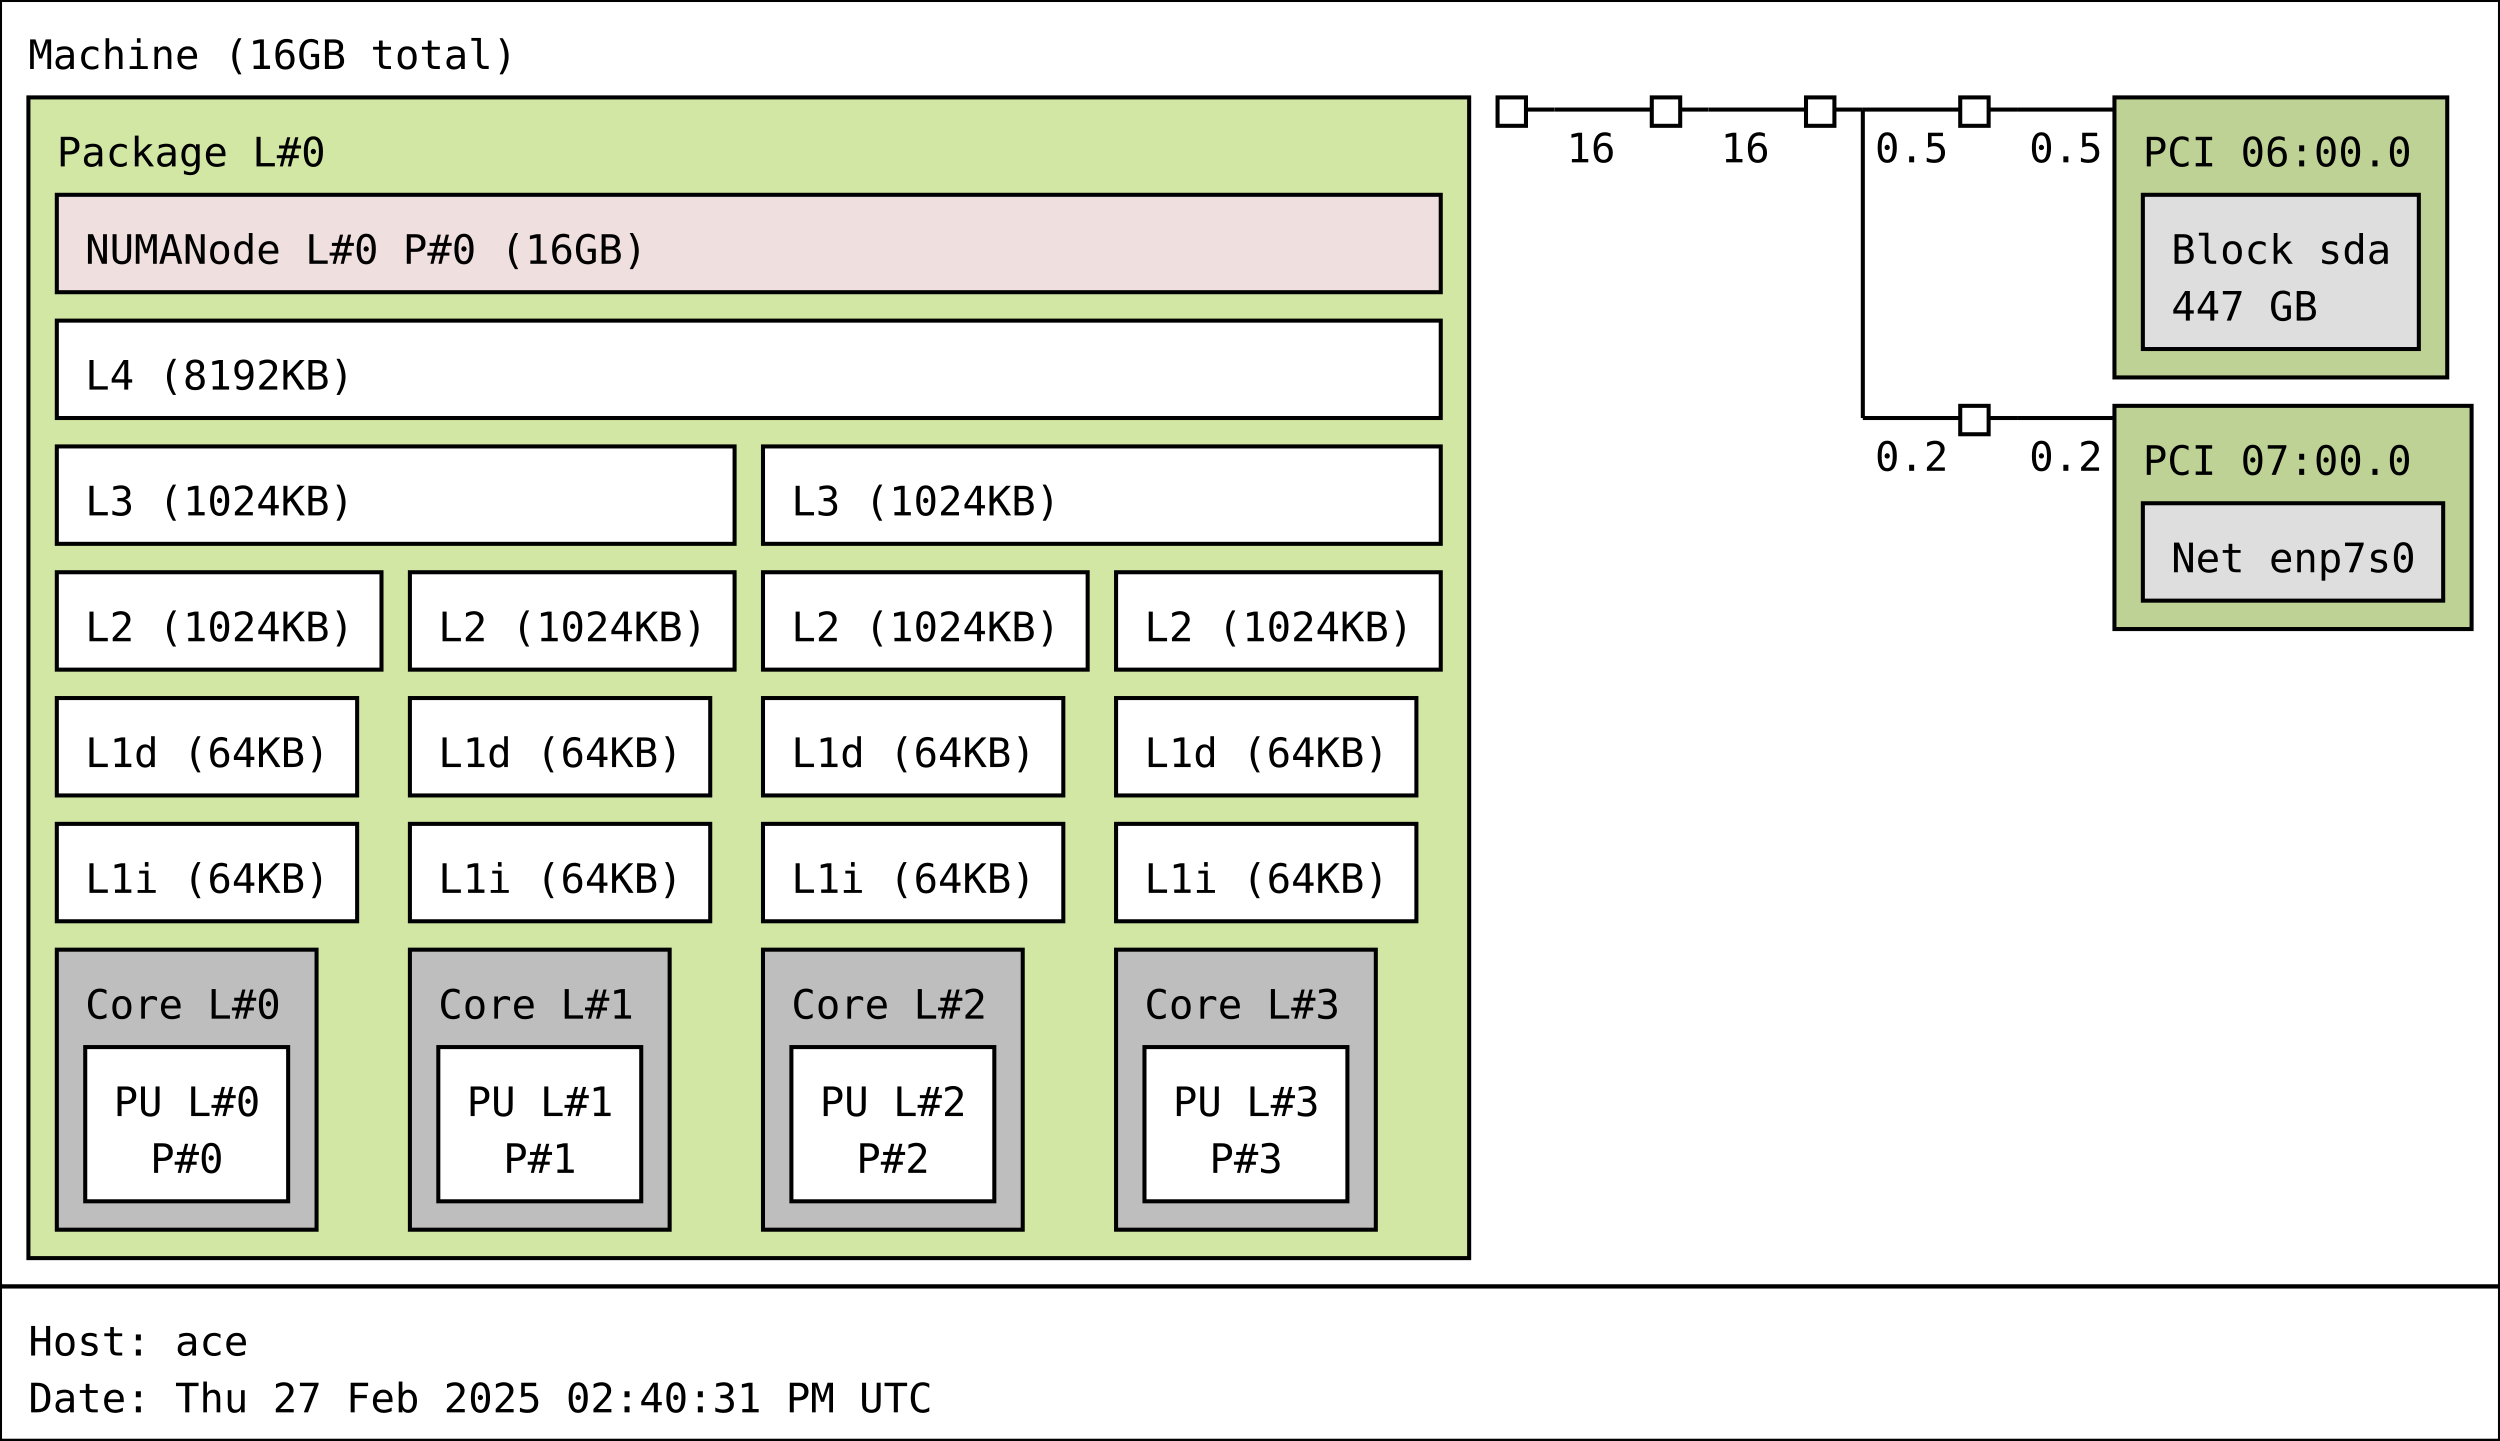
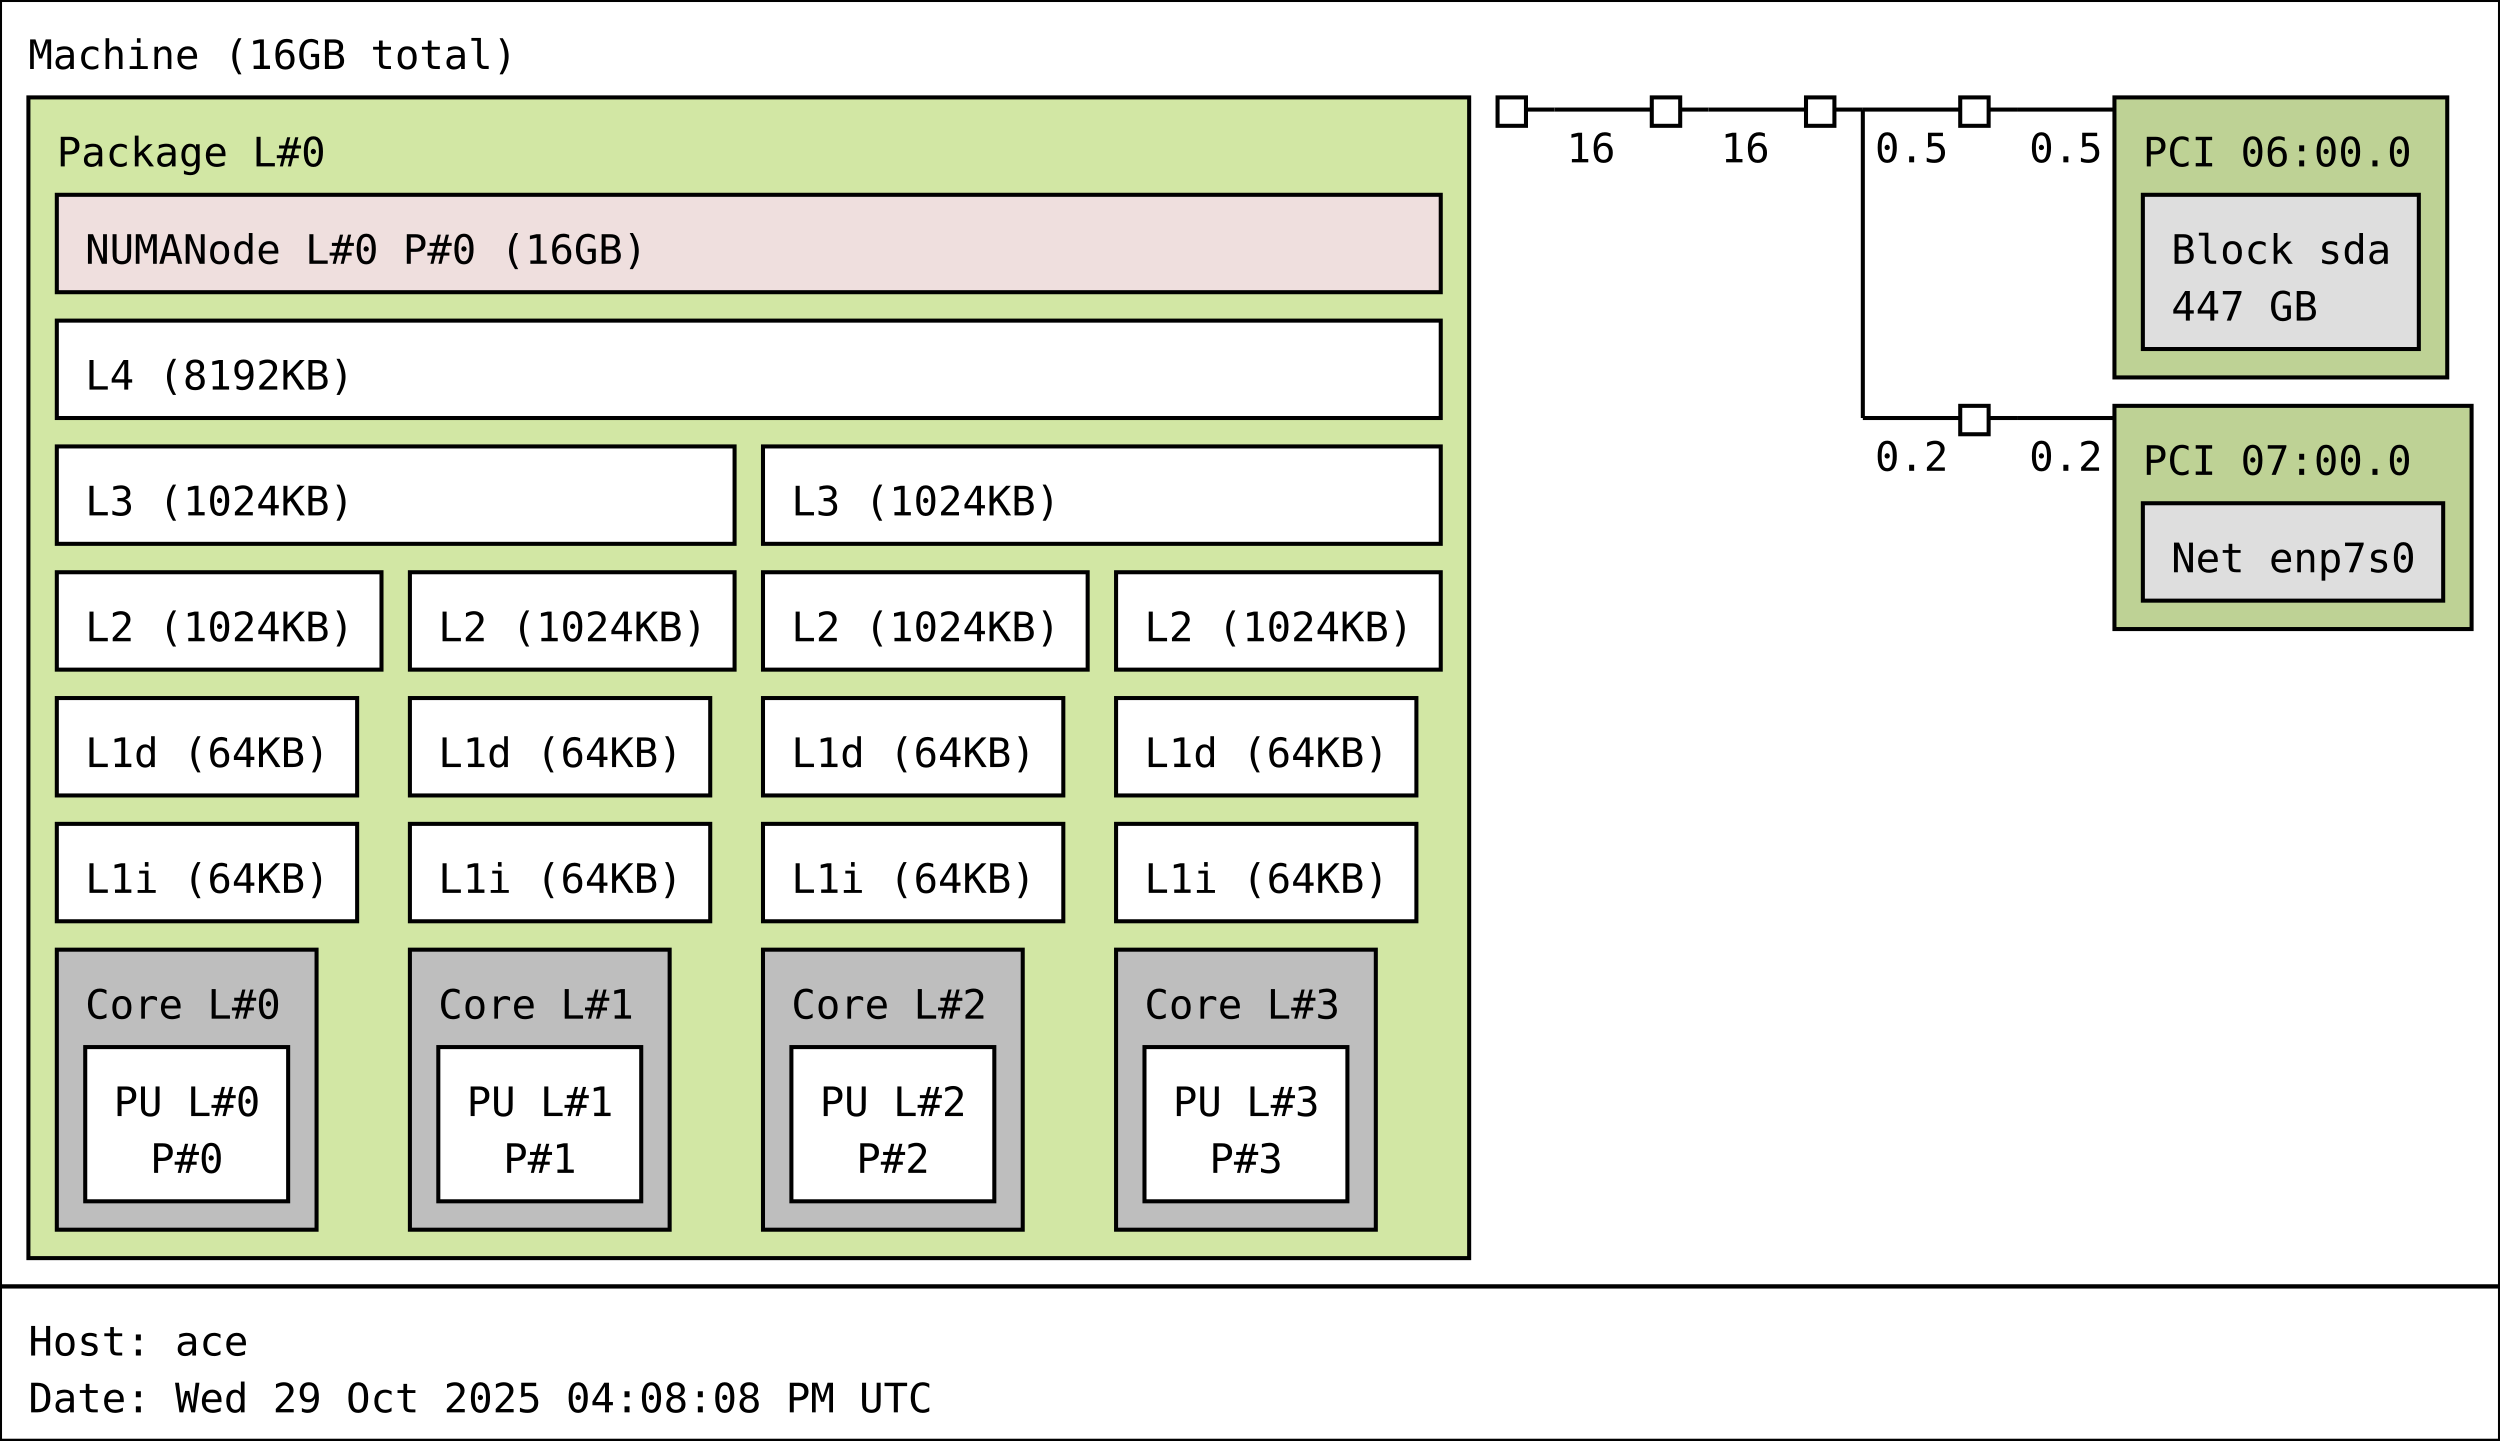
<svg xmlns="http://www.w3.org/2000/svg" width="616px" height="355px" viewBox="0 0 616px 355px" version="1.1">
  <rect id="Machine_0_rect" class="Machine" x="0" y="0" width="616" height="317" fill="rgb(255,255,255)" stroke="rgb(0,0,0)" stroke-width="1" />
  <text id="Machine_0_text" class="Machine" font-family="Monospace" x="7" y="17" fill="rgb(0,0,0)" font-size="10px">Machine (16GB total)</text>
  <rect id="Package_0_rect" class="Package" x="7" y="24" width="355" height="286" fill="rgb(210,231,164)" stroke="rgb(0,0,0)" stroke-width="1" />
  <text id="Package_0_text" class="Package" font-family="Monospace" x="14" y="41" fill="rgb(0,0,0)" font-size="10px">Package L#0</text>
  <rect id="L4_0_rect" class="L4" x="14" y="79" width="341" height="24" fill="rgb(255,255,255)" stroke="rgb(0,0,0)" stroke-width="1" />
  <text id="L4_0_text" class="L4" font-family="Monospace" x="21" y="96" fill="rgb(0,0,0)" font-size="10px">L4 (8192KB)</text>
  <rect id="L3_0_rect" class="L3" x="14" y="110" width="167" height="24" fill="rgb(255,255,255)" stroke="rgb(0,0,0)" stroke-width="1" />
  <text id="L3_0_text" class="L3" font-family="Monospace" x="21" y="127" fill="rgb(0,0,0)" font-size="10px">L3 (1024KB)</text>
  <rect id="L2_0_rect" class="L2" x="14" y="141" width="80" height="24" fill="rgb(255,255,255)" stroke="rgb(0,0,0)" stroke-width="1" />
  <text id="L2_0_text" class="L2" font-family="Monospace" x="21" y="158" fill="rgb(0,0,0)" font-size="10px">L2 (1024KB)</text>
  <rect id="L1d_0_rect" class="L1d" x="14" y="172" width="74" height="24" fill="rgb(255,255,255)" stroke="rgb(0,0,0)" stroke-width="1" />
  <text id="L1d_0_text" class="L1d" font-family="Monospace" x="21" y="189" fill="rgb(0,0,0)" font-size="10px">L1d (64KB)</text>
  <rect id="L1i_0_rect" class="L1i" x="14" y="203" width="74" height="24" fill="rgb(255,255,255)" stroke="rgb(0,0,0)" stroke-width="1" />
  <text id="L1i_0_text" class="L1i" font-family="Monospace" x="21" y="220" fill="rgb(0,0,0)" font-size="10px">L1i (64KB)</text>
  <rect id="Core_0_rect" class="Core" x="14" y="234" width="64" height="69" fill="rgb(190,190,190)" stroke="rgb(0,0,0)" stroke-width="1" />
  <text id="Core_0_text" class="Core" font-family="Monospace" x="21" y="251" fill="rgb(0,0,0)" font-size="10px">Core L#0</text>
  <rect id="PU_0_rect" class="PU" x="21" y="258" width="50" height="38" fill="rgb(255,255,255)" stroke="rgb(0,0,0)" stroke-width="1" />
  <text id="PU_0_text" class="PU" font-family="Monospace" x="28" y="275" fill="rgb(0,0,0)" font-size="10px">PU L#0</text>
  <text id="PU_0_text_1" class="PU" font-family="Monospace" x="37" y="289" fill="rgb(0,0,0)" font-size="10px">P#0</text>
  <rect id="L2_1_rect" class="L2" x="101" y="141" width="80" height="24" fill="rgb(255,255,255)" stroke="rgb(0,0,0)" stroke-width="1" />
  <text id="L2_1_text" class="L2" font-family="Monospace" x="108" y="158" fill="rgb(0,0,0)" font-size="10px">L2 (1024KB)</text>
  <rect id="L1d_1_rect" class="L1d" x="101" y="172" width="74" height="24" fill="rgb(255,255,255)" stroke="rgb(0,0,0)" stroke-width="1" />
  <text id="L1d_1_text" class="L1d" font-family="Monospace" x="108" y="189" fill="rgb(0,0,0)" font-size="10px">L1d (64KB)</text>
  <rect id="L1i_1_rect" class="L1i" x="101" y="203" width="74" height="24" fill="rgb(255,255,255)" stroke="rgb(0,0,0)" stroke-width="1" />
  <text id="L1i_1_text" class="L1i" font-family="Monospace" x="108" y="220" fill="rgb(0,0,0)" font-size="10px">L1i (64KB)</text>
  <rect id="Core_1_rect" class="Core" x="101" y="234" width="64" height="69" fill="rgb(190,190,190)" stroke="rgb(0,0,0)" stroke-width="1" />
  <text id="Core_1_text" class="Core" font-family="Monospace" x="108" y="251" fill="rgb(0,0,0)" font-size="10px">Core L#1</text>
  <rect id="PU_1_rect" class="PU" x="108" y="258" width="50" height="38" fill="rgb(255,255,255)" stroke="rgb(0,0,0)" stroke-width="1" />
  <text id="PU_1_text" class="PU" font-family="Monospace" x="115" y="275" fill="rgb(0,0,0)" font-size="10px">PU L#1</text>
  <text id="PU_1_text_1" class="PU" font-family="Monospace" x="124" y="289" fill="rgb(0,0,0)" font-size="10px">P#1</text>
  <rect id="L3_1_rect" class="L3" x="188" y="110" width="167" height="24" fill="rgb(255,255,255)" stroke="rgb(0,0,0)" stroke-width="1" />
  <text id="L3_1_text" class="L3" font-family="Monospace" x="195" y="127" fill="rgb(0,0,0)" font-size="10px">L3 (1024KB)</text>
  <rect id="L2_2_rect" class="L2" x="188" y="141" width="80" height="24" fill="rgb(255,255,255)" stroke="rgb(0,0,0)" stroke-width="1" />
  <text id="L2_2_text" class="L2" font-family="Monospace" x="195" y="158" fill="rgb(0,0,0)" font-size="10px">L2 (1024KB)</text>
  <rect id="L1d_2_rect" class="L1d" x="188" y="172" width="74" height="24" fill="rgb(255,255,255)" stroke="rgb(0,0,0)" stroke-width="1" />
  <text id="L1d_2_text" class="L1d" font-family="Monospace" x="195" y="189" fill="rgb(0,0,0)" font-size="10px">L1d (64KB)</text>
  <rect id="L1i_2_rect" class="L1i" x="188" y="203" width="74" height="24" fill="rgb(255,255,255)" stroke="rgb(0,0,0)" stroke-width="1" />
  <text id="L1i_2_text" class="L1i" font-family="Monospace" x="195" y="220" fill="rgb(0,0,0)" font-size="10px">L1i (64KB)</text>
  <rect id="Core_2_rect" class="Core" x="188" y="234" width="64" height="69" fill="rgb(190,190,190)" stroke="rgb(0,0,0)" stroke-width="1" />
  <text id="Core_2_text" class="Core" font-family="Monospace" x="195" y="251" fill="rgb(0,0,0)" font-size="10px">Core L#2</text>
  <rect id="PU_2_rect" class="PU" x="195" y="258" width="50" height="38" fill="rgb(255,255,255)" stroke="rgb(0,0,0)" stroke-width="1" />
  <text id="PU_2_text" class="PU" font-family="Monospace" x="202" y="275" fill="rgb(0,0,0)" font-size="10px">PU L#2</text>
  <text id="PU_2_text_1" class="PU" font-family="Monospace" x="211" y="289" fill="rgb(0,0,0)" font-size="10px">P#2</text>
  <rect id="L2_3_rect" class="L2" x="275" y="141" width="80" height="24" fill="rgb(255,255,255)" stroke="rgb(0,0,0)" stroke-width="1" />
  <text id="L2_3_text" class="L2" font-family="Monospace" x="282" y="158" fill="rgb(0,0,0)" font-size="10px">L2 (1024KB)</text>
  <rect id="L1d_3_rect" class="L1d" x="275" y="172" width="74" height="24" fill="rgb(255,255,255)" stroke="rgb(0,0,0)" stroke-width="1" />
  <text id="L1d_3_text" class="L1d" font-family="Monospace" x="282" y="189" fill="rgb(0,0,0)" font-size="10px">L1d (64KB)</text>
  <rect id="L1i_3_rect" class="L1i" x="275" y="203" width="74" height="24" fill="rgb(255,255,255)" stroke="rgb(0,0,0)" stroke-width="1" />
  <text id="L1i_3_text" class="L1i" font-family="Monospace" x="282" y="220" fill="rgb(0,0,0)" font-size="10px">L1i (64KB)</text>
  <rect id="Core_3_rect" class="Core" x="275" y="234" width="64" height="69" fill="rgb(190,190,190)" stroke="rgb(0,0,0)" stroke-width="1" />
  <text id="Core_3_text" class="Core" font-family="Monospace" x="282" y="251" fill="rgb(0,0,0)" font-size="10px">Core L#3</text>
  <rect id="PU_3_rect" class="PU" x="282" y="258" width="50" height="38" fill="rgb(255,255,255)" stroke="rgb(0,0,0)" stroke-width="1" />
  <text id="PU_3_text" class="PU" font-family="Monospace" x="289" y="275" fill="rgb(0,0,0)" font-size="10px">PU L#3</text>
  <text id="PU_3_text_1" class="PU" font-family="Monospace" x="298" y="289" fill="rgb(0,0,0)" font-size="10px">P#3</text>
  <rect id="NUMANode_0_rect" class="NUMANode" x="14" y="48" width="341" height="24" fill="rgb(239,223,222)" stroke="rgb(0,0,0)" stroke-width="1" />
  <text id="NUMANode_0_text" class="NUMANode" font-family="Monospace" x="21" y="65" fill="rgb(0,0,0)" font-size="10px">NUMANode L#0 P#0 (16GB)</text>
  <rect id="HostBridge_0_rect" class="HostBridge" x="369" y="24" width="7" height="7" fill="rgb(255,255,255)" stroke="rgb(0,0,0)" stroke-width="1" />
  <line id="HostBridge_0_line" class="HostBridge" x1="376" y1="27" x2="383" y2="27" stroke="rgb(0,0,0)" stroke-width="1" />
  <line id="HostBridge_0_line_2" class="HostBridge" x1="383" y1="27" x2="407" y2="27" stroke="rgb(0,0,0)" stroke-width="1" />
  <text id="HostBridge_0_text_2" class="HostBridge" font-family="Monospace" x="386" y="40" fill="rgb(0,0,0)" font-size="10px">16</text>
  <line id="HostBridge_0_line_1" class="HostBridge" x1="383" y1="27" x2="383" y2="27" stroke="rgb(0,0,0)" stroke-width="1" />
  <rect id="PCIBridge_1_rect" class="PCIBridge" x="407" y="24" width="7" height="7" fill="rgb(255,255,255)" stroke="rgb(0,0,0)" stroke-width="1" />
  <line id="PCIBridge_1_line" class="PCIBridge" x1="414" y1="27" x2="421" y2="27" stroke="rgb(0,0,0)" stroke-width="1" />
  <line id="PCIBridge_1_line_2" class="PCIBridge" x1="421" y1="27" x2="445" y2="27" stroke="rgb(0,0,0)" stroke-width="1" />
  <text id="PCIBridge_1_text_2" class="PCIBridge" font-family="Monospace" x="424" y="40" fill="rgb(0,0,0)" font-size="10px">16</text>
  <line id="PCIBridge_1_line_1" class="PCIBridge" x1="421" y1="27" x2="421" y2="27" stroke="rgb(0,0,0)" stroke-width="1" />
  <rect id="PCIBridge_2_rect" class="PCIBridge" x="445" y="24" width="7" height="7" fill="rgb(255,255,255)" stroke="rgb(0,0,0)" stroke-width="1" />
  <line id="PCIBridge_2_line" class="PCIBridge" x1="452" y1="27" x2="459" y2="27" stroke="rgb(0,0,0)" stroke-width="1" />
  <line id="PCIBridge_2_line_2" class="PCIBridge" x1="459" y1="27" x2="483" y2="27" stroke="rgb(0,0,0)" stroke-width="1" />
  <text id="PCIBridge_2_text_2" class="PCIBridge" font-family="Monospace" x="462" y="40" fill="rgb(0,0,0)" font-size="10px">0.5</text>
  <line id="PCIBridge_2_line_3" class="PCIBridge" x1="459" y1="103" x2="483" y2="103" stroke="rgb(0,0,0)" stroke-width="1" />
  <text id="PCIBridge_2_text_3" class="PCIBridge" font-family="Monospace" x="462" y="116" fill="rgb(0,0,0)" font-size="10px">0.2</text>
  <line id="PCIBridge_2_line_1" class="PCIBridge" x1="459" y1="27" x2="459" y2="103" stroke="rgb(0,0,0)" stroke-width="1" />
  <rect id="PCIBridge_3_rect" class="PCIBridge" x="483" y="24" width="7" height="7" fill="rgb(255,255,255)" stroke="rgb(0,0,0)" stroke-width="1" />
  <line id="PCIBridge_3_line" class="PCIBridge" x1="490" y1="27" x2="497" y2="27" stroke="rgb(0,0,0)" stroke-width="1" />
  <line id="PCIBridge_3_line_2" class="PCIBridge" x1="497" y1="27" x2="521" y2="27" stroke="rgb(0,0,0)" stroke-width="1" />
  <text id="PCIBridge_3_text_2" class="PCIBridge" font-family="Monospace" x="500" y="40" fill="rgb(0,0,0)" font-size="10px">0.5</text>
  <line id="PCIBridge_3_line_1" class="PCIBridge" x1="497" y1="27" x2="497" y2="27" stroke="rgb(0,0,0)" stroke-width="1" />
  <rect id="PCI_0_rect" class="PCI" x="521" y="24" width="82" height="69" fill="rgb(190,210,149)" stroke="rgb(0,0,0)" stroke-width="1" />
  <text id="PCI_0_text" class="PCI" font-family="Monospace" x="528" y="41" fill="rgb(0,0,0)" font-size="10px">PCI 06:00.0</text>
  <rect id="Block_0_rect" class="Block" x="528" y="48" width="68" height="38" fill="rgb(222,222,222)" stroke="rgb(0,0,0)" stroke-width="1" />
  <text id="Block_0_text" class="Block" font-family="Monospace" x="535" y="65" fill="rgb(0,0,0)" font-size="10px">Block sda</text>
  <text id="Block_0_text_1" class="Block" font-family="Monospace" x="535" y="79" fill="rgb(0,0,0)" font-size="10px">447 GB</text>
  <rect id="PCIBridge_4_rect" class="PCIBridge" x="483" y="100" width="7" height="7" fill="rgb(255,255,255)" stroke="rgb(0,0,0)" stroke-width="1" />
  <line id="PCIBridge_4_line" class="PCIBridge" x1="490" y1="103" x2="497" y2="103" stroke="rgb(0,0,0)" stroke-width="1" />
  <line id="PCIBridge_4_line_2" class="PCIBridge" x1="497" y1="103" x2="521" y2="103" stroke="rgb(0,0,0)" stroke-width="1" />
  <text id="PCIBridge_4_text_2" class="PCIBridge" font-family="Monospace" x="500" y="116" fill="rgb(0,0,0)" font-size="10px">0.2</text>
  <line id="PCIBridge_4_line_1" class="PCIBridge" x1="497" y1="103" x2="497" y2="103" stroke="rgb(0,0,0)" stroke-width="1" />
  <rect id="PCI_1_rect" class="PCI" x="521" y="100" width="88" height="55" fill="rgb(190,210,149)" stroke="rgb(0,0,0)" stroke-width="1" />
  <text id="PCI_1_text" class="PCI" font-family="Monospace" x="528" y="117" fill="rgb(0,0,0)" font-size="10px">PCI 07:00.0</text>
  <rect id="Net_1_rect" class="Net" x="528" y="124" width="74" height="24" fill="rgb(222,222,222)" stroke="rgb(0,0,0)" stroke-width="1" />
  <text id="Net_1_text" class="Net" font-family="Monospace" x="535" y="141" fill="rgb(0,0,0)" font-size="10px">Net enp7s0</text>
  <rect id="anon_rect" x="0" y="317" width="616" height="38" fill="rgb(255,255,255)" stroke="rgb(0,0,0)" stroke-width="1" />
  <text id="anon_text" font-family="Monospace" x="7" y="334" fill="rgb(0,0,0)" font-size="10px">Host: ace</text>
-   <text id="anon_text_1" font-family="Monospace" x="7" y="348" fill="rgb(0,0,0)" font-size="10px">Date: Thu 27 Feb 2025 02:40:31 PM UTC</text>
+   <text id="anon_text_1" font-family="Monospace" x="7" y="348" fill="rgb(0,0,0)" font-size="10px">Date: Wed 29 Oct 2025 04:08:08 PM UTC</text>
</svg>
